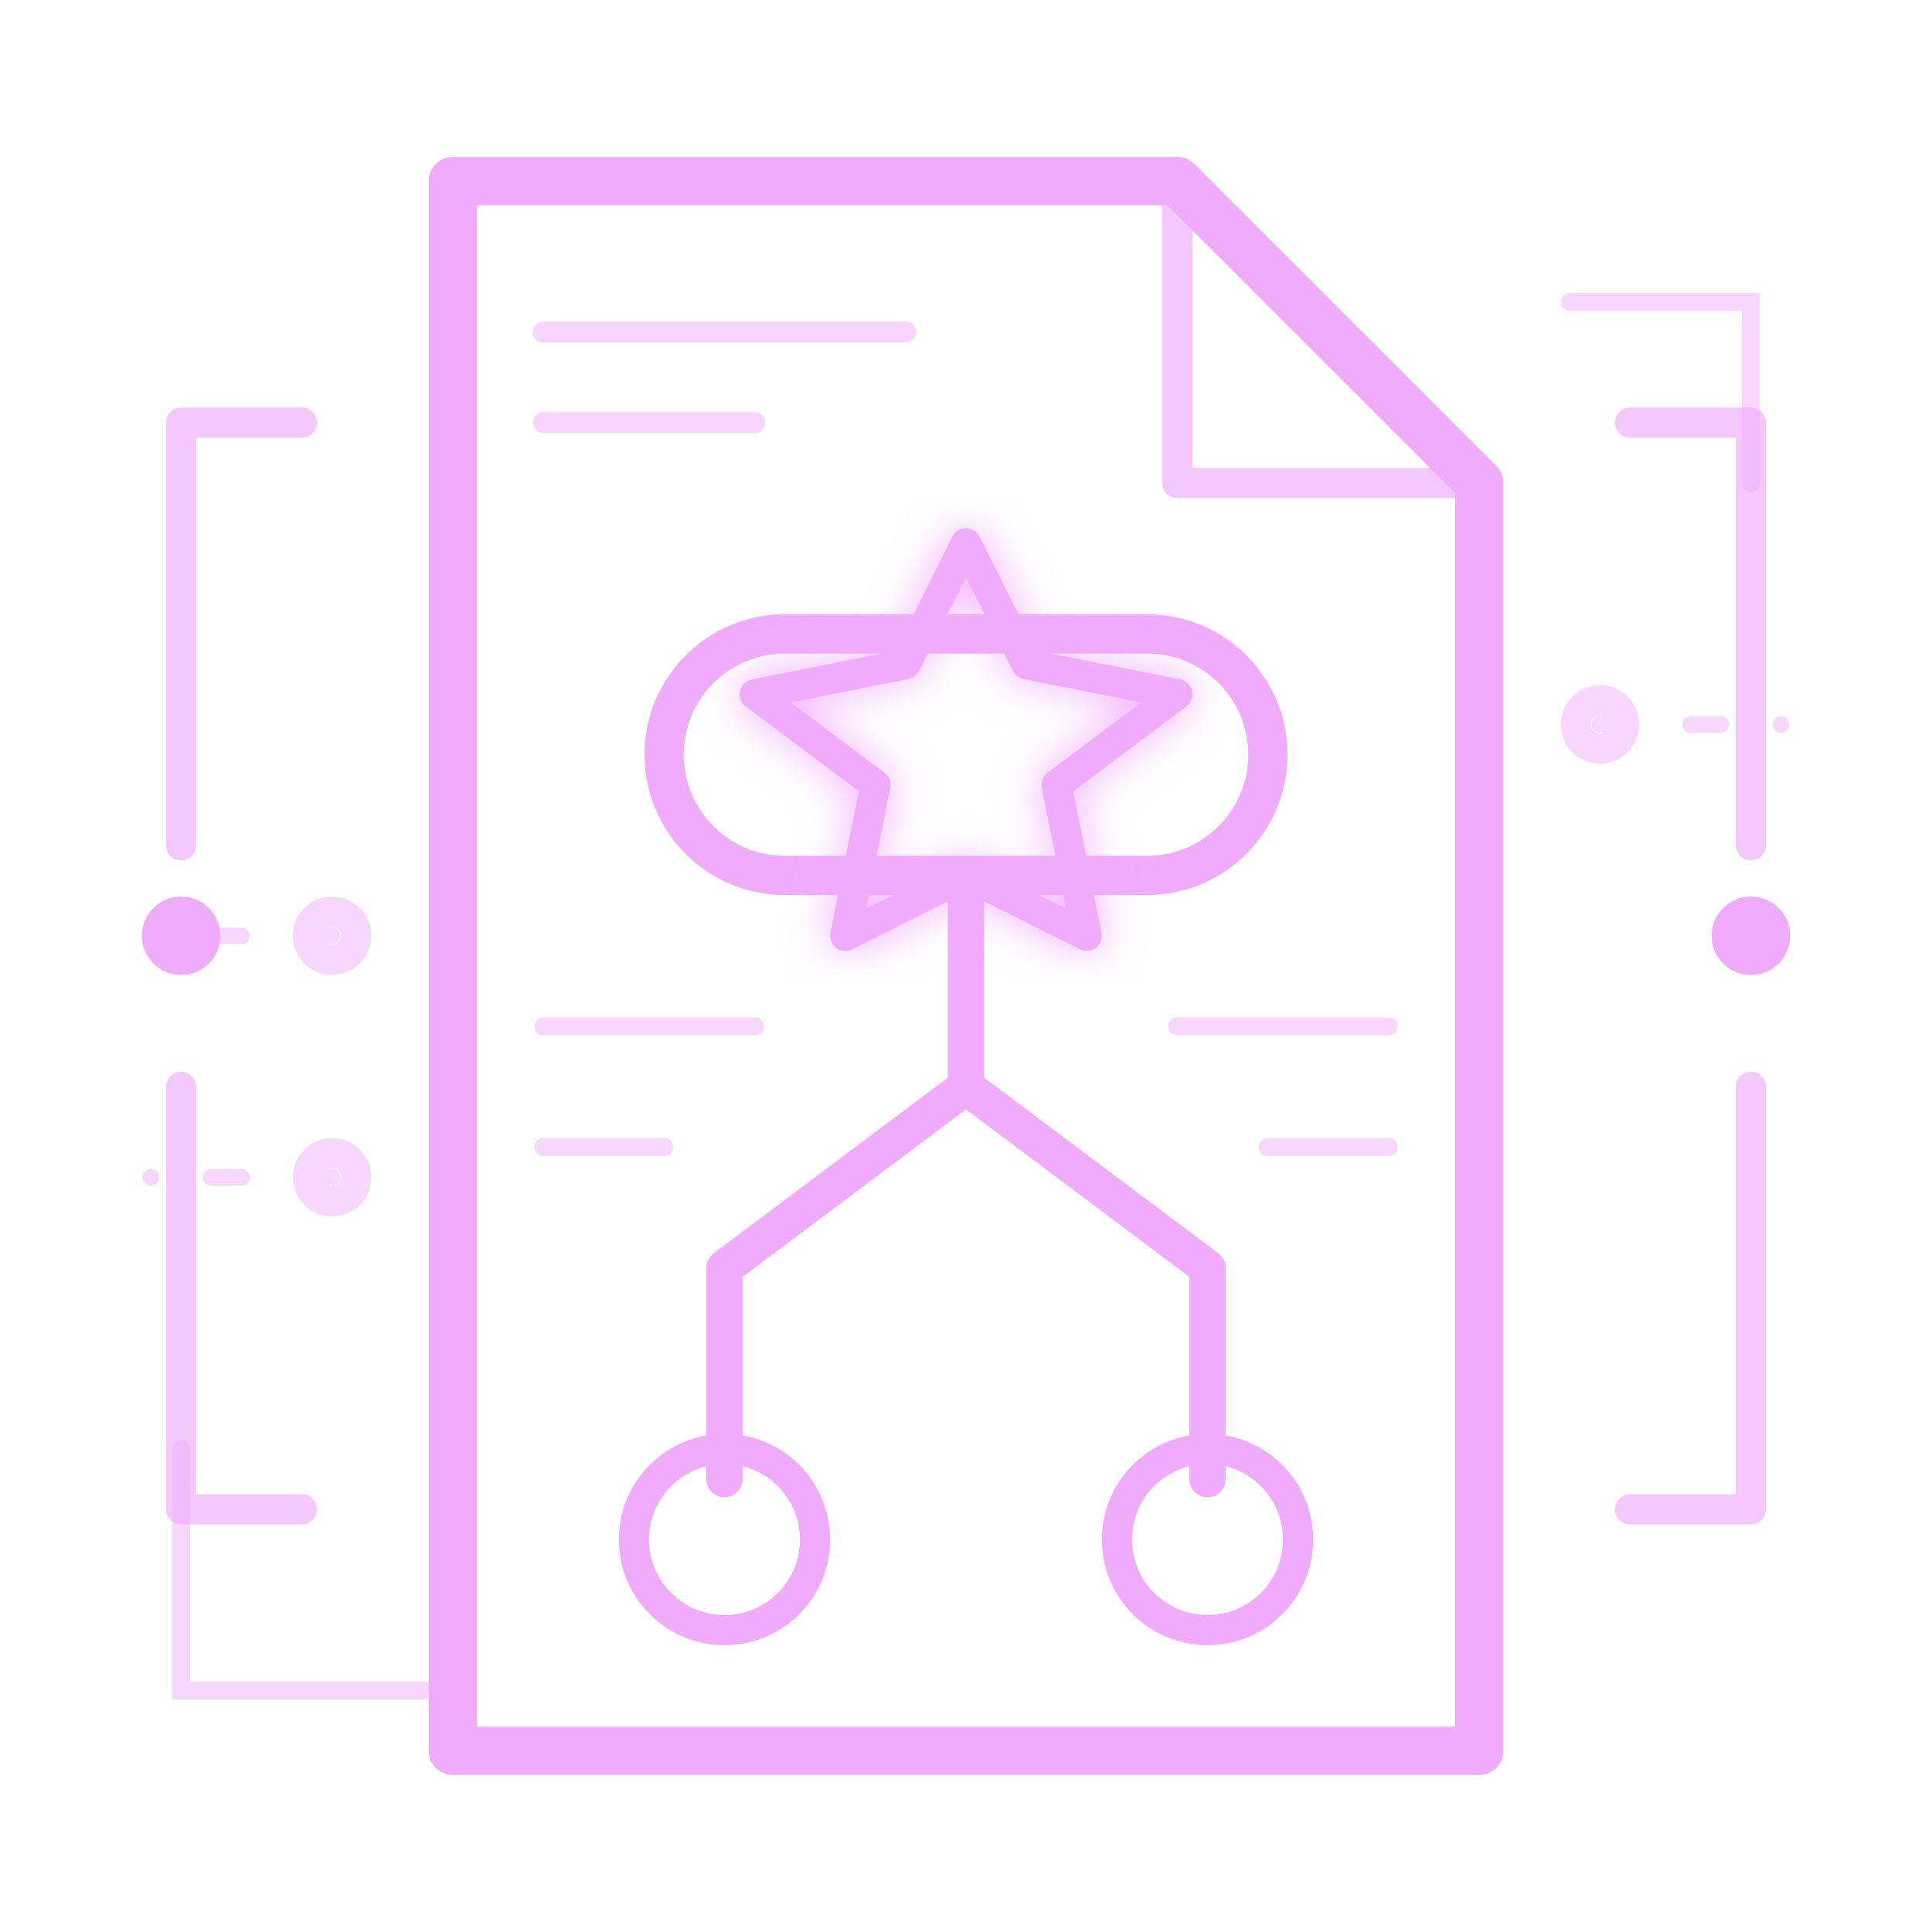
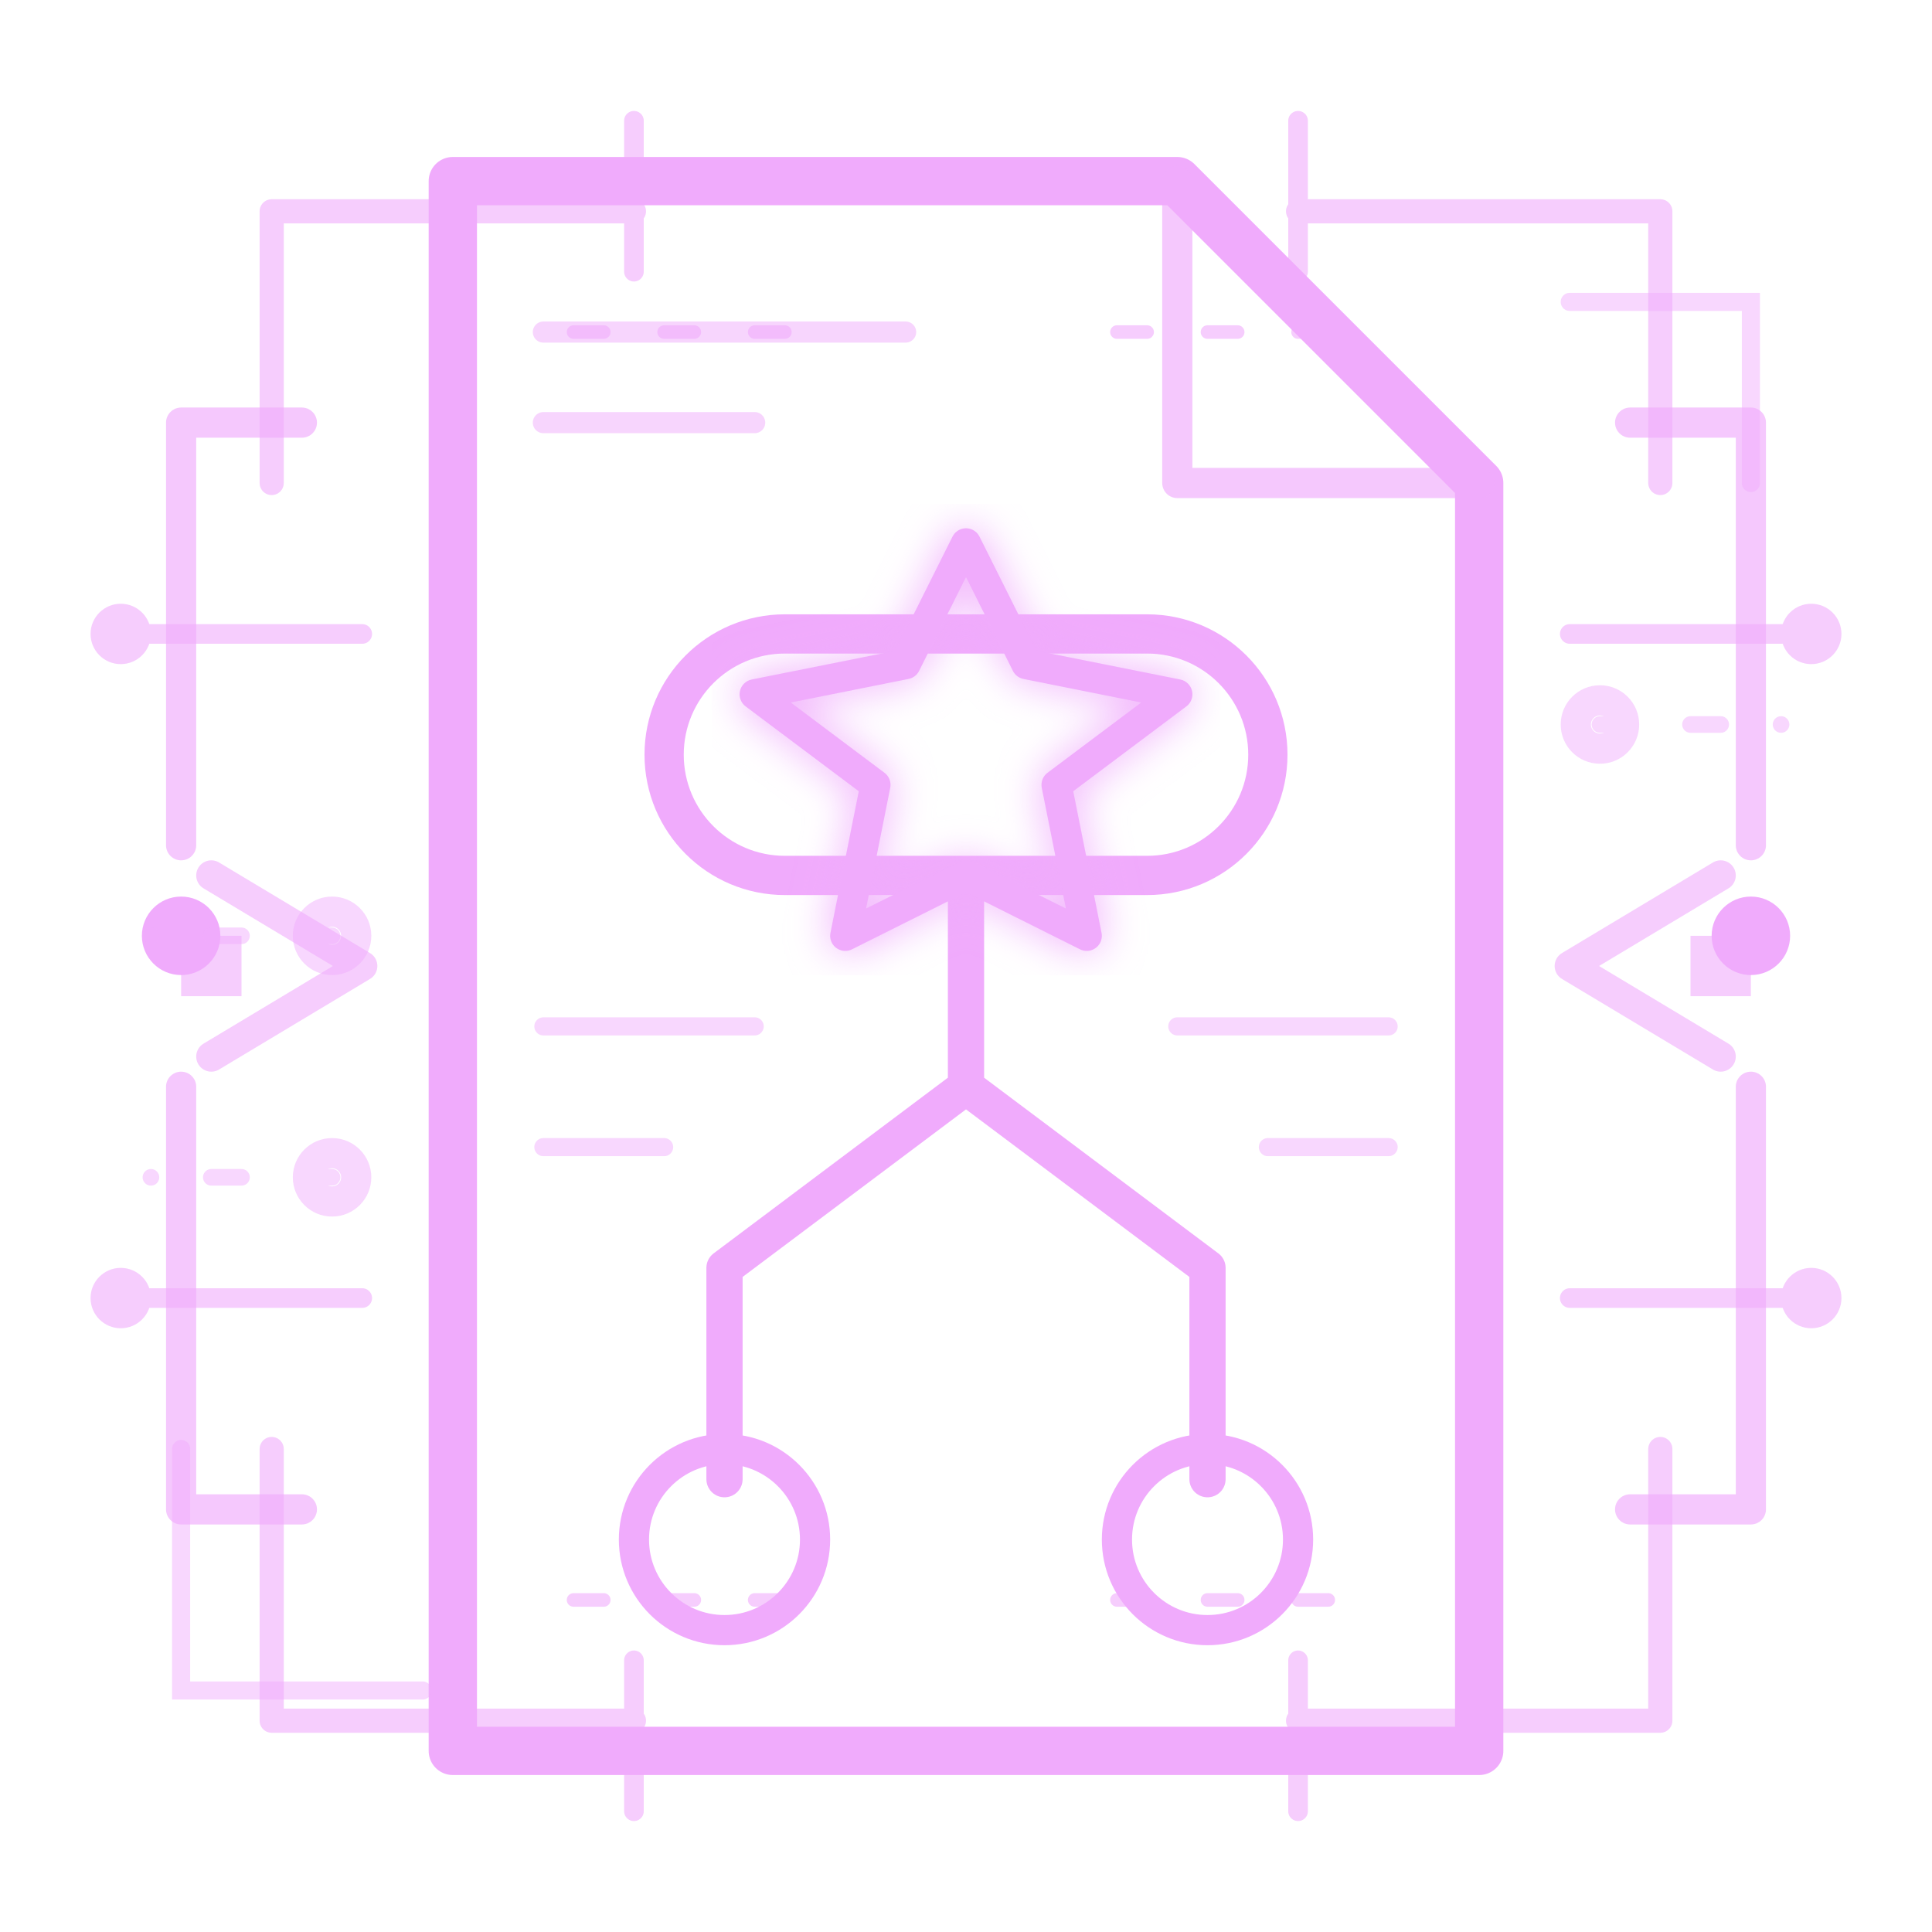
<svg xmlns="http://www.w3.org/2000/svg" viewBox="0 0 64 64" fill="none" role="img" aria-label="Taller de habilidades">
+   <g stroke="url(#sk)" fill="none" stroke-linecap="round" stroke-linejoin="round" opacity=".6">
+     <path d="M9 16V7h12m22 0h12v9M9 48v9h12m22 0h12v-9" stroke-width=".8" />
+     <path d="M4 21h8m40 0h8M4 43h8m40 0h8M21 4v5m22-5v5M21 55v5m22-5v5" stroke-width=".65" />
+     <path d="m7 29 5 3-5 3m50-6-5 3 5 3" />
+     <path d="M19 11h8m10 0h8M19 53h8m10 0h8" stroke-width=".45" stroke-dasharray="1 2" />
+     <g fill="url(#sk)" stroke="none">
+       <circle cx="4" cy="21" r="1" />
+       <circle cx="60" cy="21" r="1" />
+       <circle cx="4" cy="43" r="1" />
+       <circle cx="60" cy="43" r="1" />
+       <rect x="6" y="31" width="2" height="2" />
+       <rect x="56" y="31" width="2" height="2" />
+     </g>
+   </g>
  <defs>
    <linearGradient id="sk" x1="7" y1="6" x2="57" y2="58">
      <stop stop-color="#f0abfc" />
      <stop offset=".48" stop-color="#d946ef" />
      <stop offset="1" stop-color="#fb923c" />
    </linearGradient>
    <filter id="skg">
      <feGaussianBlur stdDeviation=".7" result="b" />
      <feMerge>
        <feMergeNode in="b" />
        <feMergeNode in="SourceGraphic" />
      </feMerge>
    </filter>
  </defs>
  <style>.spark{animation:spark 2.2s ease-in-out infinite}@keyframes spark{50%{opacity:.35;transform:scale(.82)}}@media(prefers-reduced-motion:reduce){.spark{animation:none}}</style>
  <g stroke="url(#sk)" stroke-linecap="round" stroke-linejoin="round">
    <path d="M15 6h24l10 10v42H15Z" stroke-width="1.6" />
    <path d="M39 6v10h10M10 14H6v14m4 22H6V36m48-22h4v14m-4 22h4V36" stroke-width="1" opacity=".65" />
    <rect x="22" y="21" width="20" height="8" rx="4" stroke-width="1.3" />
    <path d="M32 29v7m0 0-8 6m8-6 8 6m-16 0v7m16-7v7" stroke-width="1.2" />
    <circle cx="24" cy="51" r="3" />
    <circle cx="40" cy="51" r="3" />
    <g class="spark" transform-origin="32 25" filter="url(#skg)">
      <path d="m32 18 2 4 5 1-4 3 1 5-4-2-4 2 1-5-4-3 5-1Z" stroke-width="1" />
    </g>
    <path d="M18 11h12M18 14h7" stroke-width=".7" opacity=".5" />
    <g fill="url(#sk)" stroke="none">
      <circle cx="6" cy="31" r="1.3" />
      <circle cx="58" cy="31" r="1.3" />
    </g>
  </g>
  <g stroke="url(#sk)" stroke-linecap="round" opacity=".48">
    <path d="M18 34h7m14 0h7M18 38h4m20 0h4M52 10h6v6M6 48v8h8" stroke-width=".6" />
    <path d="M53 24h6m-48 7H5m6 8H5" stroke-width=".55" stroke-dasharray="1 2" />
    <circle cx="53" cy="24" r=".8" />
    <circle cx="11" cy="31" r=".8" />
    <circle cx="11" cy="39" r=".8" />
  </g>
</svg>
